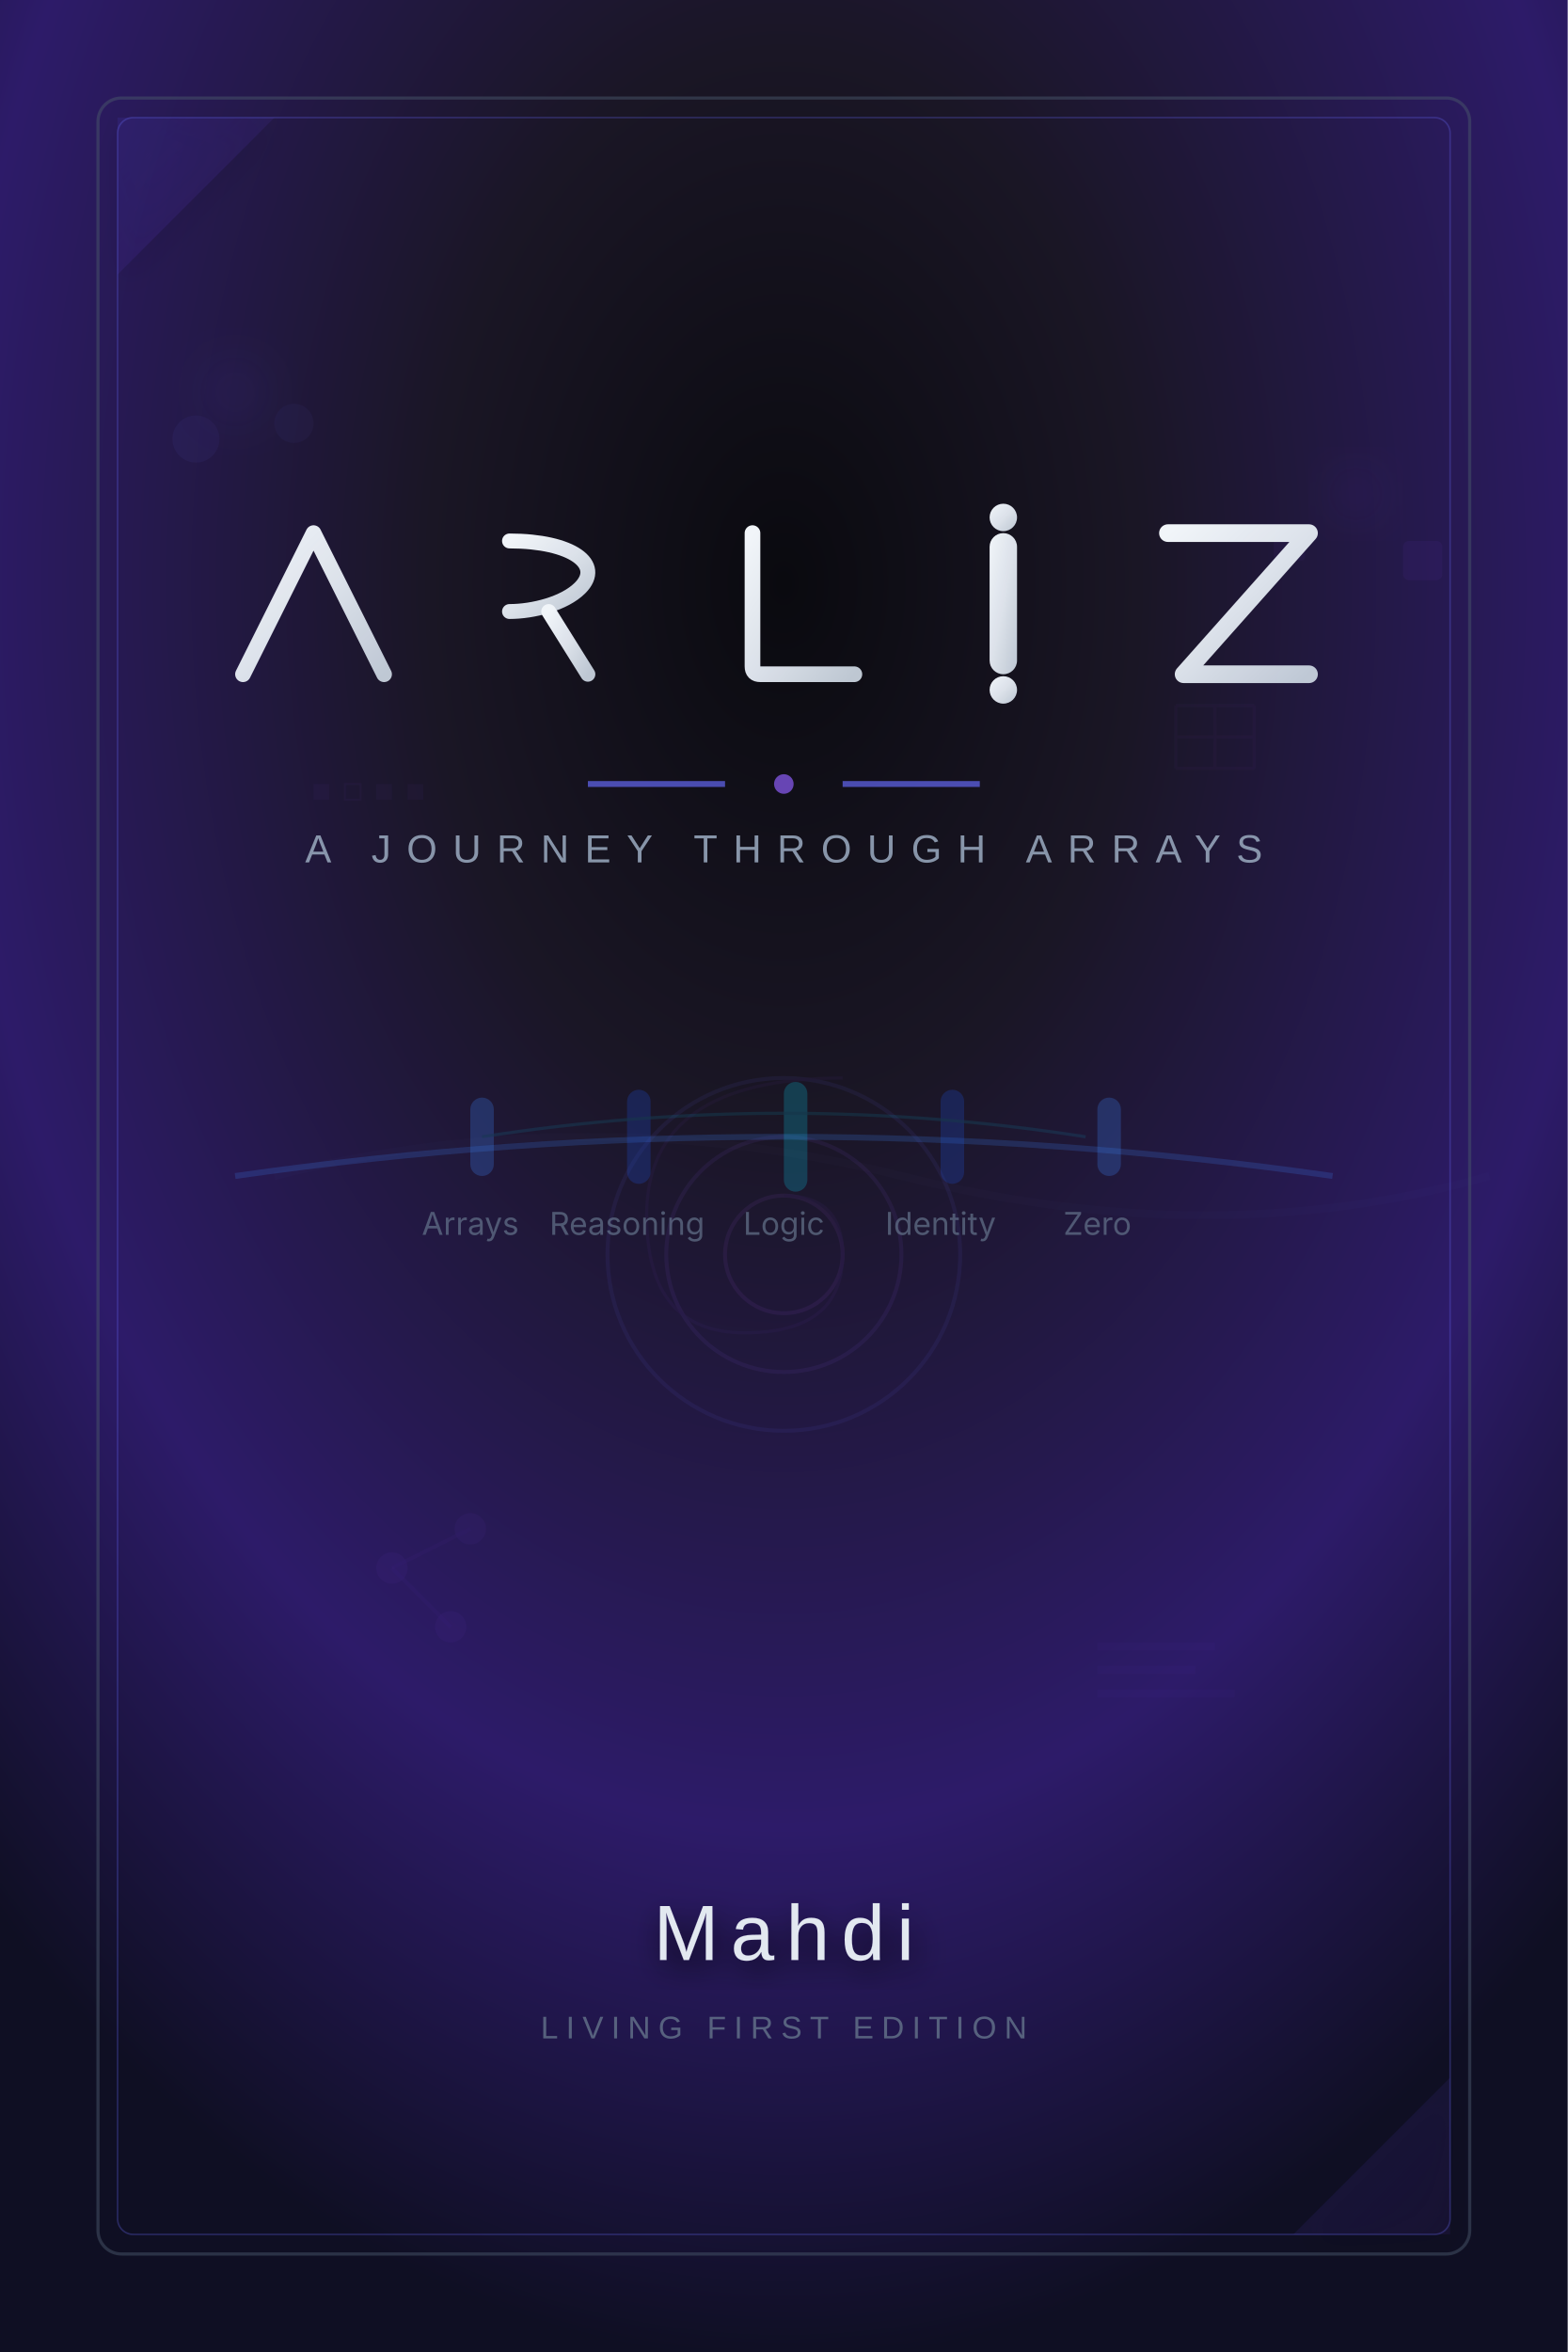
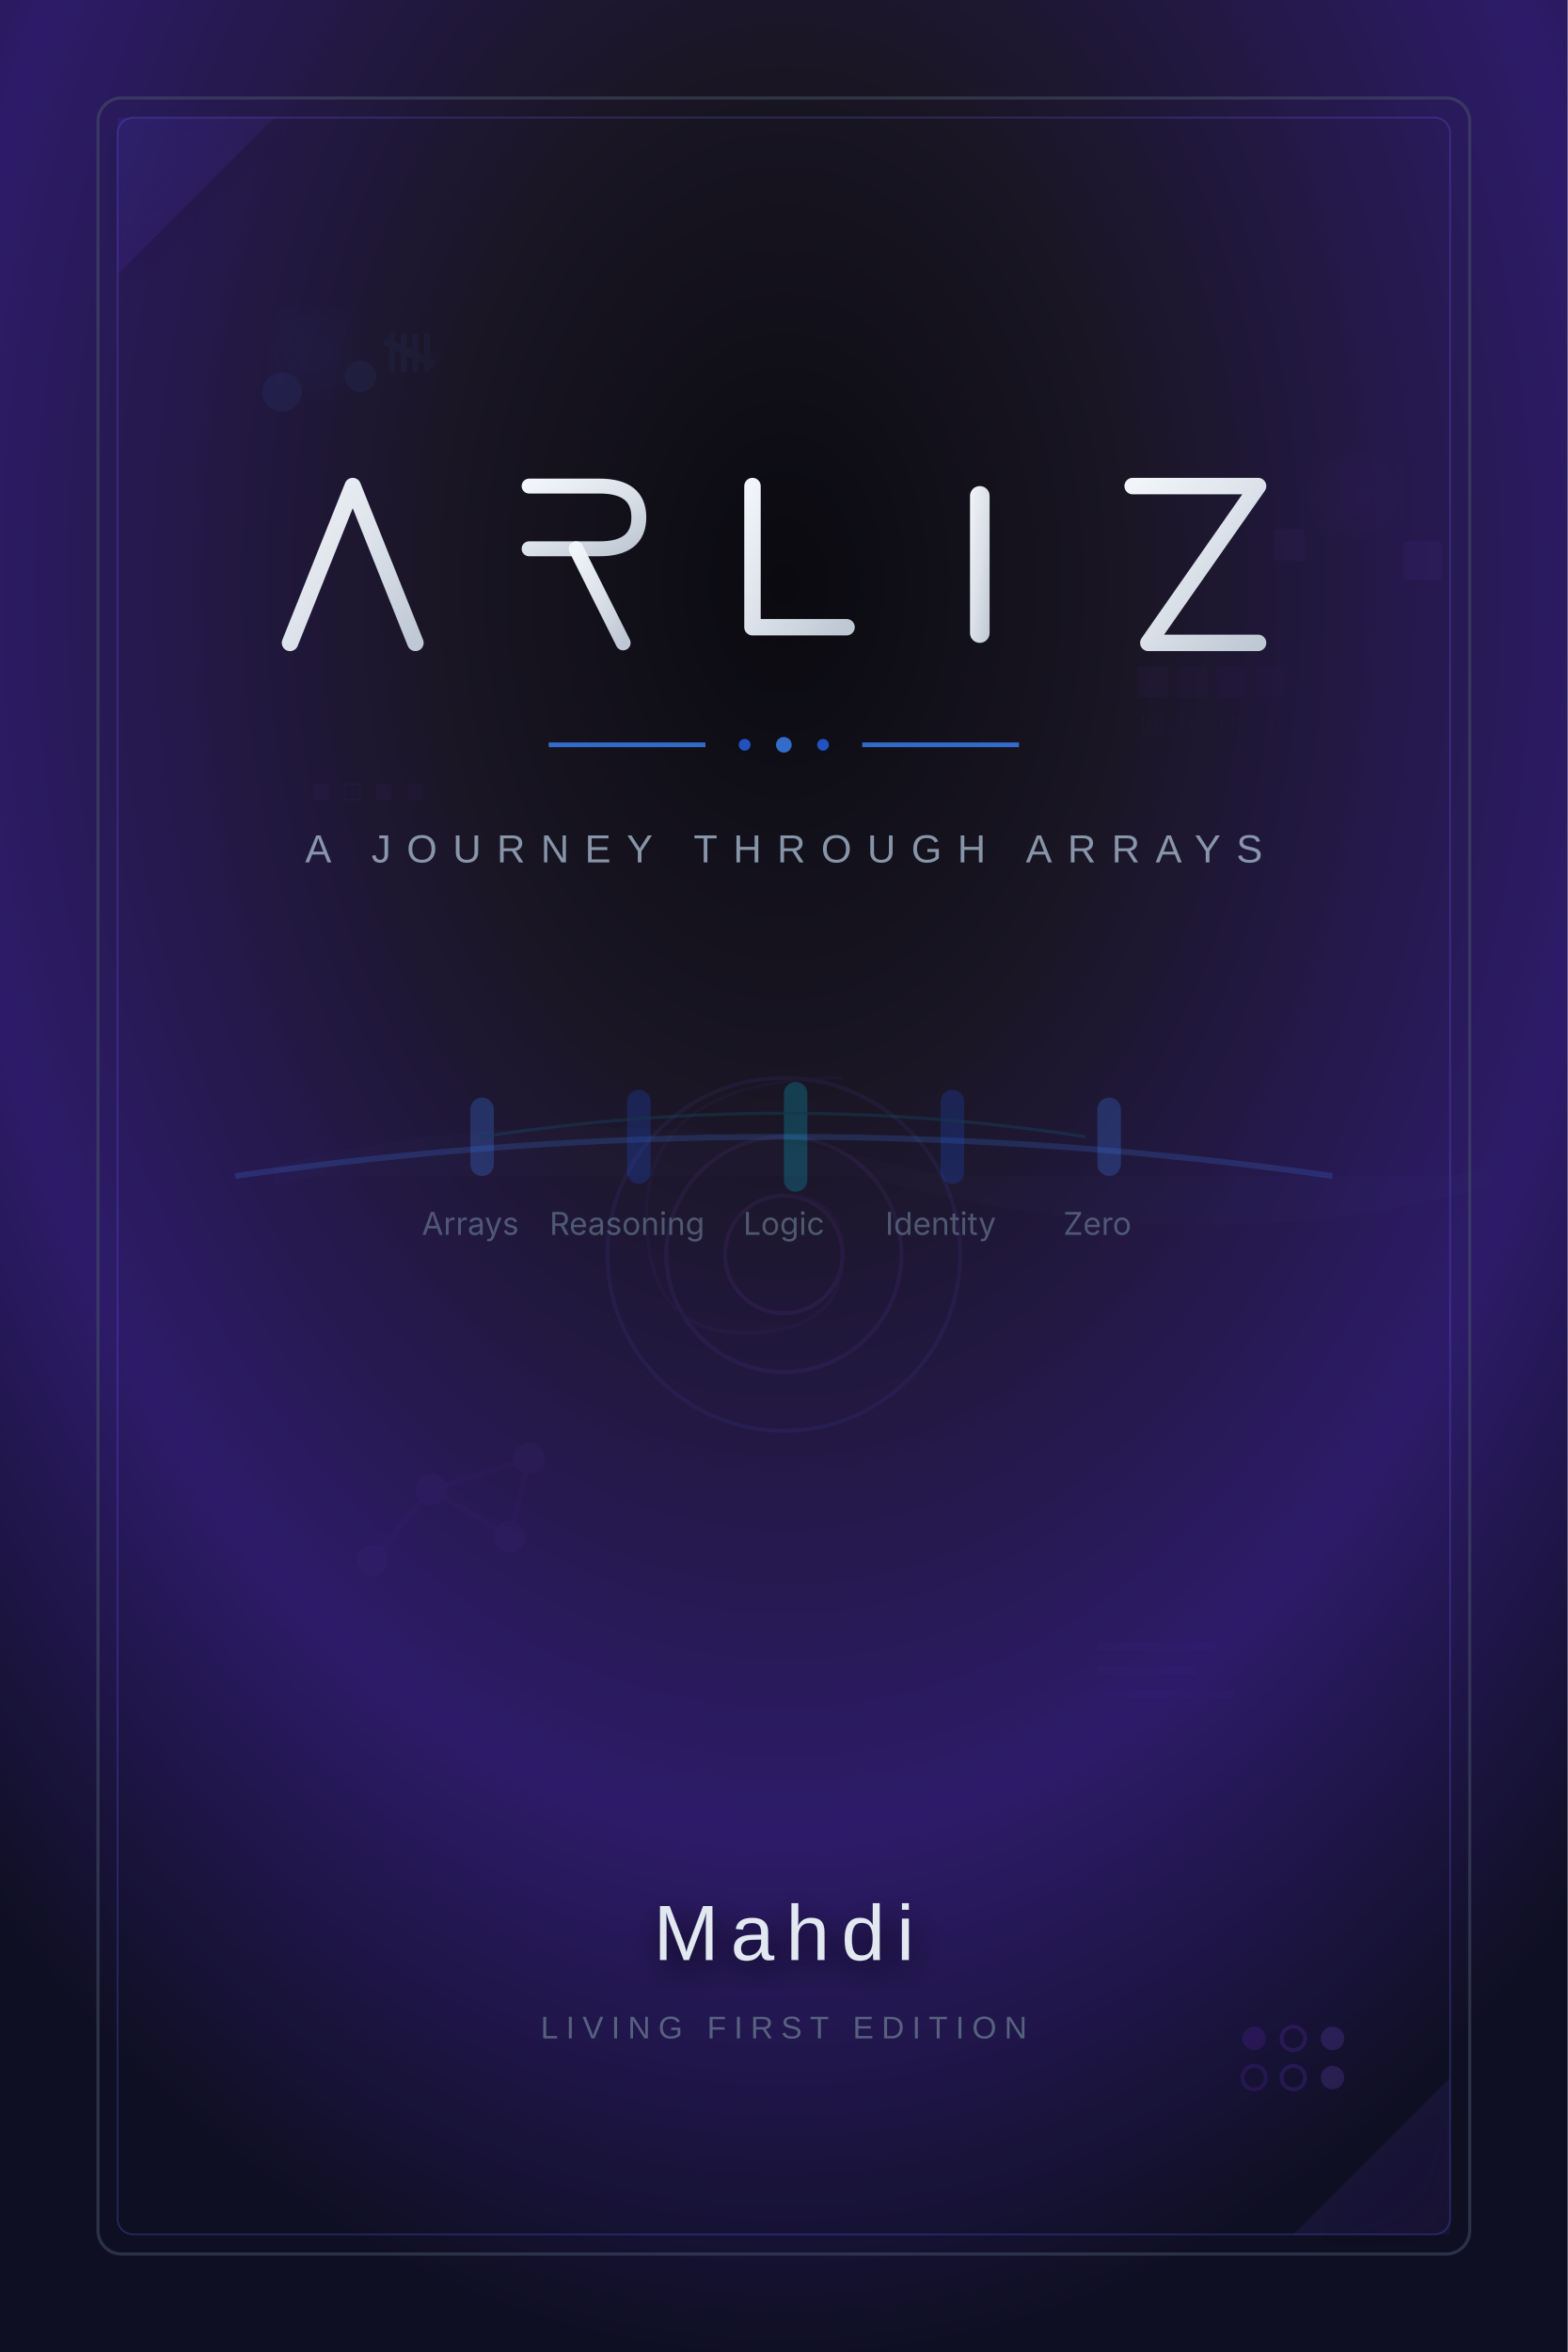
<svg xmlns="http://www.w3.org/2000/svg" viewBox="0 0 400 600">
  <defs>
    <radialGradient id="mainBg" cx="50%" cy="25%" r="75%">
      <stop offset="0%" style="stop-color:#0a0a0f;stop-opacity:1" />
      <stop offset="30%" style="stop-color:#1a1625;stop-opacity:1" />
      <stop offset="70%" style="stop-color:#2d1b69;stop-opacity:1" />
      <stop offset="100%" style="stop-color:#0f0f23;stop-opacity:1" />
    </radialGradient>
    <linearGradient id="titleGradient" x1="0%" y1="0%" x2="100%" y2="100%">
      <stop offset="0%" style="stop-color:#f1f5f9;stop-opacity:1" />
      <stop offset="50%" style="stop-color:#e2e8f0;stop-opacity:0.97" />
      <stop offset="100%" style="stop-color:#cbd5e1;stop-opacity:0.93" />
    </linearGradient>
    <linearGradient id="accentGradient" x1="0%" y1="0%" x2="100%" y2="100%">
      <stop offset="0%" style="stop-color:#6366f1;stop-opacity:0.9" />
      <stop offset="50%" style="stop-color:#8b5cf6;stop-opacity:0.7" />
      <stop offset="100%" style="stop-color:#a855f7;stop-opacity:0.5" />
    </linearGradient>
    <linearGradient id="geometricAccent" x1="0%" y1="0%" x2="100%" y2="100%">
      <stop offset="0%" style="stop-color:#4f46e5;stop-opacity:0.8" />
      <stop offset="100%" style="stop-color:#7c3aed;stop-opacity:0.4" />
    </linearGradient>
    <filter id="softGlow" x="-50%" y="-50%" width="200%" height="200%">
      <feGaussianBlur stdDeviation="2" result="coloredBlur" />
      <feMerge>
        <feMergeNode in="coloredBlur" />
        <feMergeNode in="SourceGraphic" />
      </feMerge>
    </filter>
    <filter id="deepShadow" x="-50%" y="-50%" width="200%" height="200%">
      <feDropShadow dx="1" dy="3" stdDeviation="4" flood-color="#0a0a0f" flood-opacity="0.8" />
    </filter>
    <filter id="subtleBlur" x="-50%" y="-50%" width="200%" height="200%">
      <feGaussianBlur stdDeviation="6" />
    </filter>
  </defs>
  <rect width="400" height="600" fill="url(#mainBg)" />
  <g opacity="0.12">
-     <g transform="translate(60,100)">
-       <circle cx="0" cy="0" r="8" fill="#6366f1" opacity="0.6" filter="url(#subtleBlur)" />
-       <circle cx="15" cy="8" r="5" fill="#6366f1" opacity="0.4" />
-       <circle cx="-10" cy="12" r="6" fill="#6366f1" opacity="0.5" />
+     <g transform="translate(80,90)">
+       <circle cx="0" cy="0" r="6" fill="#3b82f6" opacity="0.7" filter="url(#subtleBlur)" />
+       <circle cx="12" cy="6" r="4" fill="#3b82f6" opacity="0.5" />
+       <circle cx="-8" cy="10" r="5" fill="#3b82f6" opacity="0.6" />
+       <g transform="translate(20,0)" stroke="#3b82f6" stroke-width="1.5" opacity="0.4">
+         <line x1="0" y1="-5" x2="0" y2="5" />
+         <line x1="3" y1="-5" x2="3" y2="5" />
+         <line x1="6" y1="-5" x2="6" y2="5" />
+         <line x1="9" y1="-5" x2="9" y2="5" />
+         <line x1="-2" y1="-3" x2="11" y2="3" stroke-width="2" />
+       </g>
    </g>
    <g transform="translate(340,120)">
      <rect x="0" y="0" width="12" height="12" rx="2" fill="#7c3aed" opacity="0.6" filter="url(#subtleBlur)" />
      <rect x="-15" y="15" width="8" height="8" rx="1" fill="#7c3aed" opacity="0.4" />
      <rect x="18" y="18" width="10" height="10" rx="1.5" fill="#7c3aed" opacity="0.5" />
    </g>
    <g transform="translate(80,200)" opacity="0.3">
      <rect x="0" y="0" width="4" height="4" fill="#8b5cf6" />
      <rect x="8" y="0" width="4" height="4" fill="none" stroke="#8b5cf6" stroke-width="0.5" />
      <rect x="16" y="0" width="4" height="4" fill="#8b5cf6" />
      <rect x="24" y="0" width="4" height="4" fill="#8b5cf6" />
    </g>
-     <g transform="translate(300,180)" stroke="#a855f7" stroke-width="0.8" opacity="0.25">
-       <line x1="0" y1="0" x2="20" y2="0" />
-       <line x1="0" y1="8" x2="20" y2="8" />
-       <line x1="0" y1="16" x2="20" y2="16" />
-       <line x1="0" y1="0" x2="0" y2="16" />
-       <line x1="10" y1="0" x2="10" y2="16" />
-       <line x1="20" y1="0" x2="20" y2="16" />
+     <g transform="translate(290,170)" opacity="0.3">
+       <rect x="0" y="0" width="8" height="8" fill="#8b5cf6" rx="1" />
+       <rect x="10" y="0" width="8" height="8" fill="#7c3aed" rx="1" />
+       <rect x="20" y="0" width="8" height="8" fill="#6d28d9" rx="1" />
+       <rect x="30" y="0" width="8" height="8" fill="#581c87" rx="1" />
+       <text x="4" y="16" font-size="5" fill="#8b5cf6" text-anchor="middle" opacity="0.6">[0]</text>
+       <text x="14" y="16" font-size="5" fill="#7c3aed" text-anchor="middle" opacity="0.6">[1]</text>
+       <text x="24" y="16" font-size="5" fill="#6d28d9" text-anchor="middle" opacity="0.6">[2]</text>
+       <text x="34" y="16" font-size="5" fill="#581c87" text-anchor="middle" opacity="0.6">[3]</text>
    </g>
-     <path d="M 70 300 Q 150 280 230 300 Q 310 320 380 300" stroke="#6366f1" stroke-width="2" fill="none" opacity="0.15" />
-     <g transform="translate(100,400)">
-       <circle cx="0" cy="0" r="4" fill="#7c3aed" opacity="0.4" />
-       <circle cx="20" cy="-10" r="4" fill="#7c3aed" opacity="0.4" />
-       <circle cx="15" cy="15" r="4" fill="#7c3aed" opacity="0.4" />
-       <line x1="0" y1="0" x2="20" y2="-10" stroke="#7c3aed" stroke-width="1" opacity="0.3" />
-       <line x1="0" y1="0" x2="15" y2="15" stroke="#7c3aed" stroke-width="1" opacity="0.3" />
+     <path d="M 70 300 Q 150 280 230 300 Q 310 320 380 300" stroke="#6366f1" stroke-width="5" fill="#6366f1" opacity="0.15" />
+     <g transform="translate(110,380)">
+       <g opacity="0.4">
+         <circle cx="0" cy="0" r="4" fill="#7c3aed" />
+         <circle cx="25" cy="-8" r="4" fill="#7c3aed" />
+         <circle cx="20" cy="12" r="4" fill="#7c3aed" />
+         <circle cx="-15" cy="18" r="4" fill="#7c3aed" />
+         <g stroke="#7c3aed" stroke-width="1.5" opacity="0.6">
+           <line x1="0" y1="0" x2="25" y2="-8" />
+           <line x1="0" y1="0" x2="20" y2="12" />
+           <line x1="0" y1="0" x2="-15" y2="18" />
+           <line x1="25" y1="-8" x2="20" y2="12" />
+         </g>
+       </g>
    </g>
    <g transform="translate(280,420)" opacity="0.2">
      <path d="M 0 0 L 30 0" stroke="#8b5cf6" stroke-width="2" />
      <path d="M 0 6 L 25 6" stroke="#8b5cf6" stroke-width="2" />
      <path d="M 0 12 L 35 12" stroke="#8b5cf6" stroke-width="2" />
    </g>
  </g>
  <g transform="translate(200,320)" opacity="0.08">
    <circle cx="0" cy="0" r="45" stroke="#6366f1" stroke-width="1" fill="none" />
    <circle cx="0" cy="0" r="30" stroke="#8b5cf6" stroke-width="1" fill="none" />
    <circle cx="0" cy="0" r="15" stroke="#a855f7" stroke-width="1" fill="none" />
    <path d="M 0 -15 Q 15 -15 15 0 Q 15 20 -10 20 Q -35 20 -35 -10 Q -35 -45 15 -45" stroke="#7c3aed" stroke-width="0.8" fill="none" opacity="0.6" />
  </g>
  <g opacity="0.15">
    <path d="M 30 30 L 30 70 L 70 30 Z" fill="url(#geometricAccent)" filter="url(#deepShadow)" />
    <path d="M 370 570 L 370 530 L 330 570 Z" fill="url(#geometricAccent)" filter="url(#deepShadow)" />
  </g>
  <path d="M 60 300 Q 200 280 340 300" stroke="#3b82f6" stroke-width="1.5" fill="none" opacity="0.2" />
  <rect width="400" height="600" fill="none" />
-   <g transform="translate(200,150)" aria-label="ARLIZ Typography">
-     <g transform="translate(-120,0)">
-       <path d="M -18 22 L 0 -14 L 18 22" stroke="url(#titleGradient)" stroke-width="4" fill="none" stroke-linecap="round" stroke-linejoin="round" filter="url(#titleShadow)" />
-       <path d="M -10 4 L 10 4" stroke="url(#titleGradient)" stroke-width="3.2" fill="none" stroke-linecap="round" stroke-linejoin="round" filter="url(#titleShadow)" />
+   <g transform="translate(200,140)" aria-label="ARLIZ Academic Typography">
+     <g transform="translate(-110,0)">
+       <path d="M -16 24 L 0 -16 L 16 24" stroke="url(#titleGradient)" stroke-width="4.2" fill="none" stroke-linecap="round" stroke-linejoin="round" filter="url(#titleShadow)" />
+       <path d="M -9 6 L 9 6" stroke="url(#titleGradient)" stroke-width="3.5" fill="none" stroke-linecap="round" stroke-linejoin="round" filter="url(#titleShadow)" />
    </g>
-     <g transform="translate(-60,0)">
-       <path d="M -10 22 L -10 -14" stroke="url(#titleGradient)" stroke-width="4" fill="none" stroke-linecap="round" stroke-linejoin="round" filter="url(#titleShadow)" />
-       <path d="M -10 -12                 C 6 -12, 14 -6, 8 0                 C 4 4, -4 6, -10 6" stroke="url(#titleGradient)" stroke-width="3.8" fill="none" stroke-linecap="round" stroke-linejoin="round" filter="url(#titleShadow)" />
-       <path d="M 0 6 L 10 22" stroke="url(#titleGradient)" stroke-width="3.8" fill="none" stroke-linecap="round" stroke-linejoin="round" filter="url(#titleShadow)" />
+     <g transform="translate(-55,0)">
+       <path d="M -10 24 L -10 -16" stroke="url(#titleGradient)" stroke-width="4.2" fill="none" stroke-linecap="round" filter="url(#titleShadow)" />
+       <path d="M -10 -16 L 8 -16 Q 18 -16 18 -8 Q 18 0 8 0 L -10 0" stroke="url(#titleGradient)" stroke-width="3.8" fill="none" stroke-linecap="round" stroke-linejoin="round" filter="url(#titleShadow)" />
+       <path d="M 2 0 L 14 24" stroke="url(#titleGradient)" stroke-width="3.8" fill="none" stroke-linecap="round" filter="url(#titleShadow)" />
    </g>
    <g transform="translate(0,0)">
-       <path d="M -8 -14 L -8 20 Q -8 22, -6 22 L 18 22" stroke="url(#titleGradient)" stroke-width="4" fill="none" stroke-linecap="round" stroke-linejoin="round" filter="url(#titleShadow)" />
+       <path d="M -8 -16 L -8 20 L 16 20" stroke="url(#titleGradient)" stroke-width="4.2" fill="none" stroke-linecap="round" stroke-linejoin="round" filter="url(#titleShadow)" />
    </g>
-     <g transform="translate(56,0)">
-       <rect x="-3.5" y="-14" width="7" height="36" rx="3.5" fill="url(#titleGradient)" filter="url(#titleGlow)" />
-       <circle cx="0" cy="-18" r="3.5" fill="url(#titleGradient)" filter="url(#titleShadow)" />
-       <circle cx="0" cy="26" r="3.5" fill="url(#titleGradient)" filter="url(#titleShadow)" />
+     <g transform="translate(50,0)">
+       <rect x="-2.5" y="-16" width="5" height="40" rx="2.5" fill="url(#titleGradient)" filter="url(#titleGlow)" />
+       <path d="M -8 -16 L 8 -16" stroke="url(#titleGradient)" stroke-width="3" fill="none" stroke-linecap="round" filter="url(#titleShadow)" />
+       <path d="M -8 24 L 8 24" stroke="url(#titleGradient)" stroke-width="3" fill="none" stroke-linecap="round" filter="url(#titleShadow)" />
    </g>
-     <g transform="translate(116,0)">
-       <path d="M -18 -14 L 18 -14               L -14 22               L 18 22" stroke="url(#titleGradient)" stroke-width="4.5" fill="none" stroke-linecap="round" stroke-linejoin="round" filter="url(#titleShadow)" />
-       <path d="M -12 -8 L 12 16" stroke="url(#titleAccent)" stroke-width="2.5" fill="none" stroke-linecap="round" stroke-linejoin="round" filter="url(#titleShadow)" />
+     <g transform="translate(105,0)">
+       <path d="M -16 -16 L 16 -16 L -12 24 L 16 24" stroke="url(#titleGradient)" stroke-width="4.2" fill="none" stroke-linecap="round" stroke-linejoin="round" filter="url(#titleShadow)" />
+       <path d="M 12 -12 L -8 20" stroke="url(#titleAccent)" stroke-width="1.5" fill="none" stroke-linecap="round" opacity="0.6" filter="url(#titleShadow)" />
    </g>
  </g>
-   <g transform="translate(200,200)" opacity="0.7">
-     <line x1="-50" y1="0" x2="-15" y2="0" stroke="#6366f1" stroke-width="1.5" />
-     <circle cx="0" cy="0" r="2.5" fill="#8b5cf6" />
-     <line x1="15" y1="0" x2="50" y2="0" stroke="#6366f1" stroke-width="1.5" />
+   <g transform="translate(200,190)" opacity="0.8">
+     <line x1="-60" y1="0" x2="-20" y2="0" stroke="#3b82f6" stroke-width="1.2" />
+     <circle cx="-10" cy="0" r="1.5" fill="#2563eb" />
+     <circle cx="0" cy="0" r="2" fill="#3b82f6" />
+     <circle cx="10" cy="0" r="1.5" fill="#2563eb" />
+     <line x1="20" y1="0" x2="60" y2="0" stroke="#3b82f6" stroke-width="1.2" />
  </g>
  <text x="200" y="220" font-family="'Helvetica Neue', 'Arial', sans-serif" font-size="10" font-weight="300" fill="#94a3b8" text-anchor="middle" opacity="0.9" letter-spacing="4px">A JOURNEY THROUGH ARRAYS</text>
  <g transform="translate(200,280)" opacity="0.25">
    <rect x="-80" y="0" width="6" height="20" rx="3" fill="#3b82f6" filter="url(#softShadow)" />
    <rect x="-40" y="-2" width="6" height="24" rx="3" fill="#1d4ed8" filter="url(#softShadow)" />
    <rect x="0" y="-4" width="6" height="28" rx="3" fill="#06b6d4" filter="url(#softShadow)" />
    <rect x="40" y="-2" width="6" height="24" rx="3" fill="#1d4ed8" filter="url(#softShadow)" />
    <rect x="80" y="0" width="6" height="20" rx="3" fill="#3b82f6" filter="url(#softShadow)" />
    <path d="M -77 10 Q 0 -2 77 10" stroke="#0891b2" stroke-width="0.8" fill="none" opacity="0.6" />
+   </g>
+   <g opacity="0.18">
+     <g transform="translate(340,520)">
+       <circle cx="0" cy="0" r="3" fill="#8b5cf6" />
+       <circle cx="-10" cy="0" r="3" fill="none" stroke="#7c3aed" stroke-width="1" />
+       <circle cx="-20" cy="0" r="3" fill="#6d28d9" />
+       <circle cx="0" cy="10" r="3" fill="#8b5cf6" />
+       <circle cx="-10" cy="10" r="3" fill="none" stroke="#7c3aed" stroke-width="1" />
+       <circle cx="-20" cy="10" r="3" fill="none" stroke="#6d28d9" stroke-width="1" />
+     </g>
  </g>
  <g font-family="'SF Pro Text', system-ui, sans-serif" font-size="8" fill="#64748b" text-anchor="middle" opacity="0.7">
    <text x="120" y="315">Arrays</text>
    <text x="160" y="315">Reasoning</text>
    <text x="200" y="315">Logic</text>
    <text x="240" y="315">Identity</text>
    <text x="280" y="315">Zero</text>
  </g>
  <text x="200" y="500" font-family="'Helvetica Neue', 'Arial', sans-serif" font-size="20" font-weight="200" fill="#e2e8f0" text-anchor="middle" letter-spacing="3px" filter="url(#deepShadow)">Mahdi</text>
  <text x="200" y="520" font-family="'Helvetica Neue', 'Arial', sans-serif" font-size="8" font-weight="300" fill="#64748b" text-anchor="middle" opacity="0.8" letter-spacing="2px">LIVING FIRST EDITION</text>
  <rect x="25" y="25" width="350" height="550" fill="none" stroke="#475569" stroke-width="0.8" opacity="0.5" rx="6" />
  <rect x="30" y="30" width="340" height="540" fill="none" stroke="#6366f1" stroke-width="0.4" opacity="0.3" rx="4" />
</svg>
